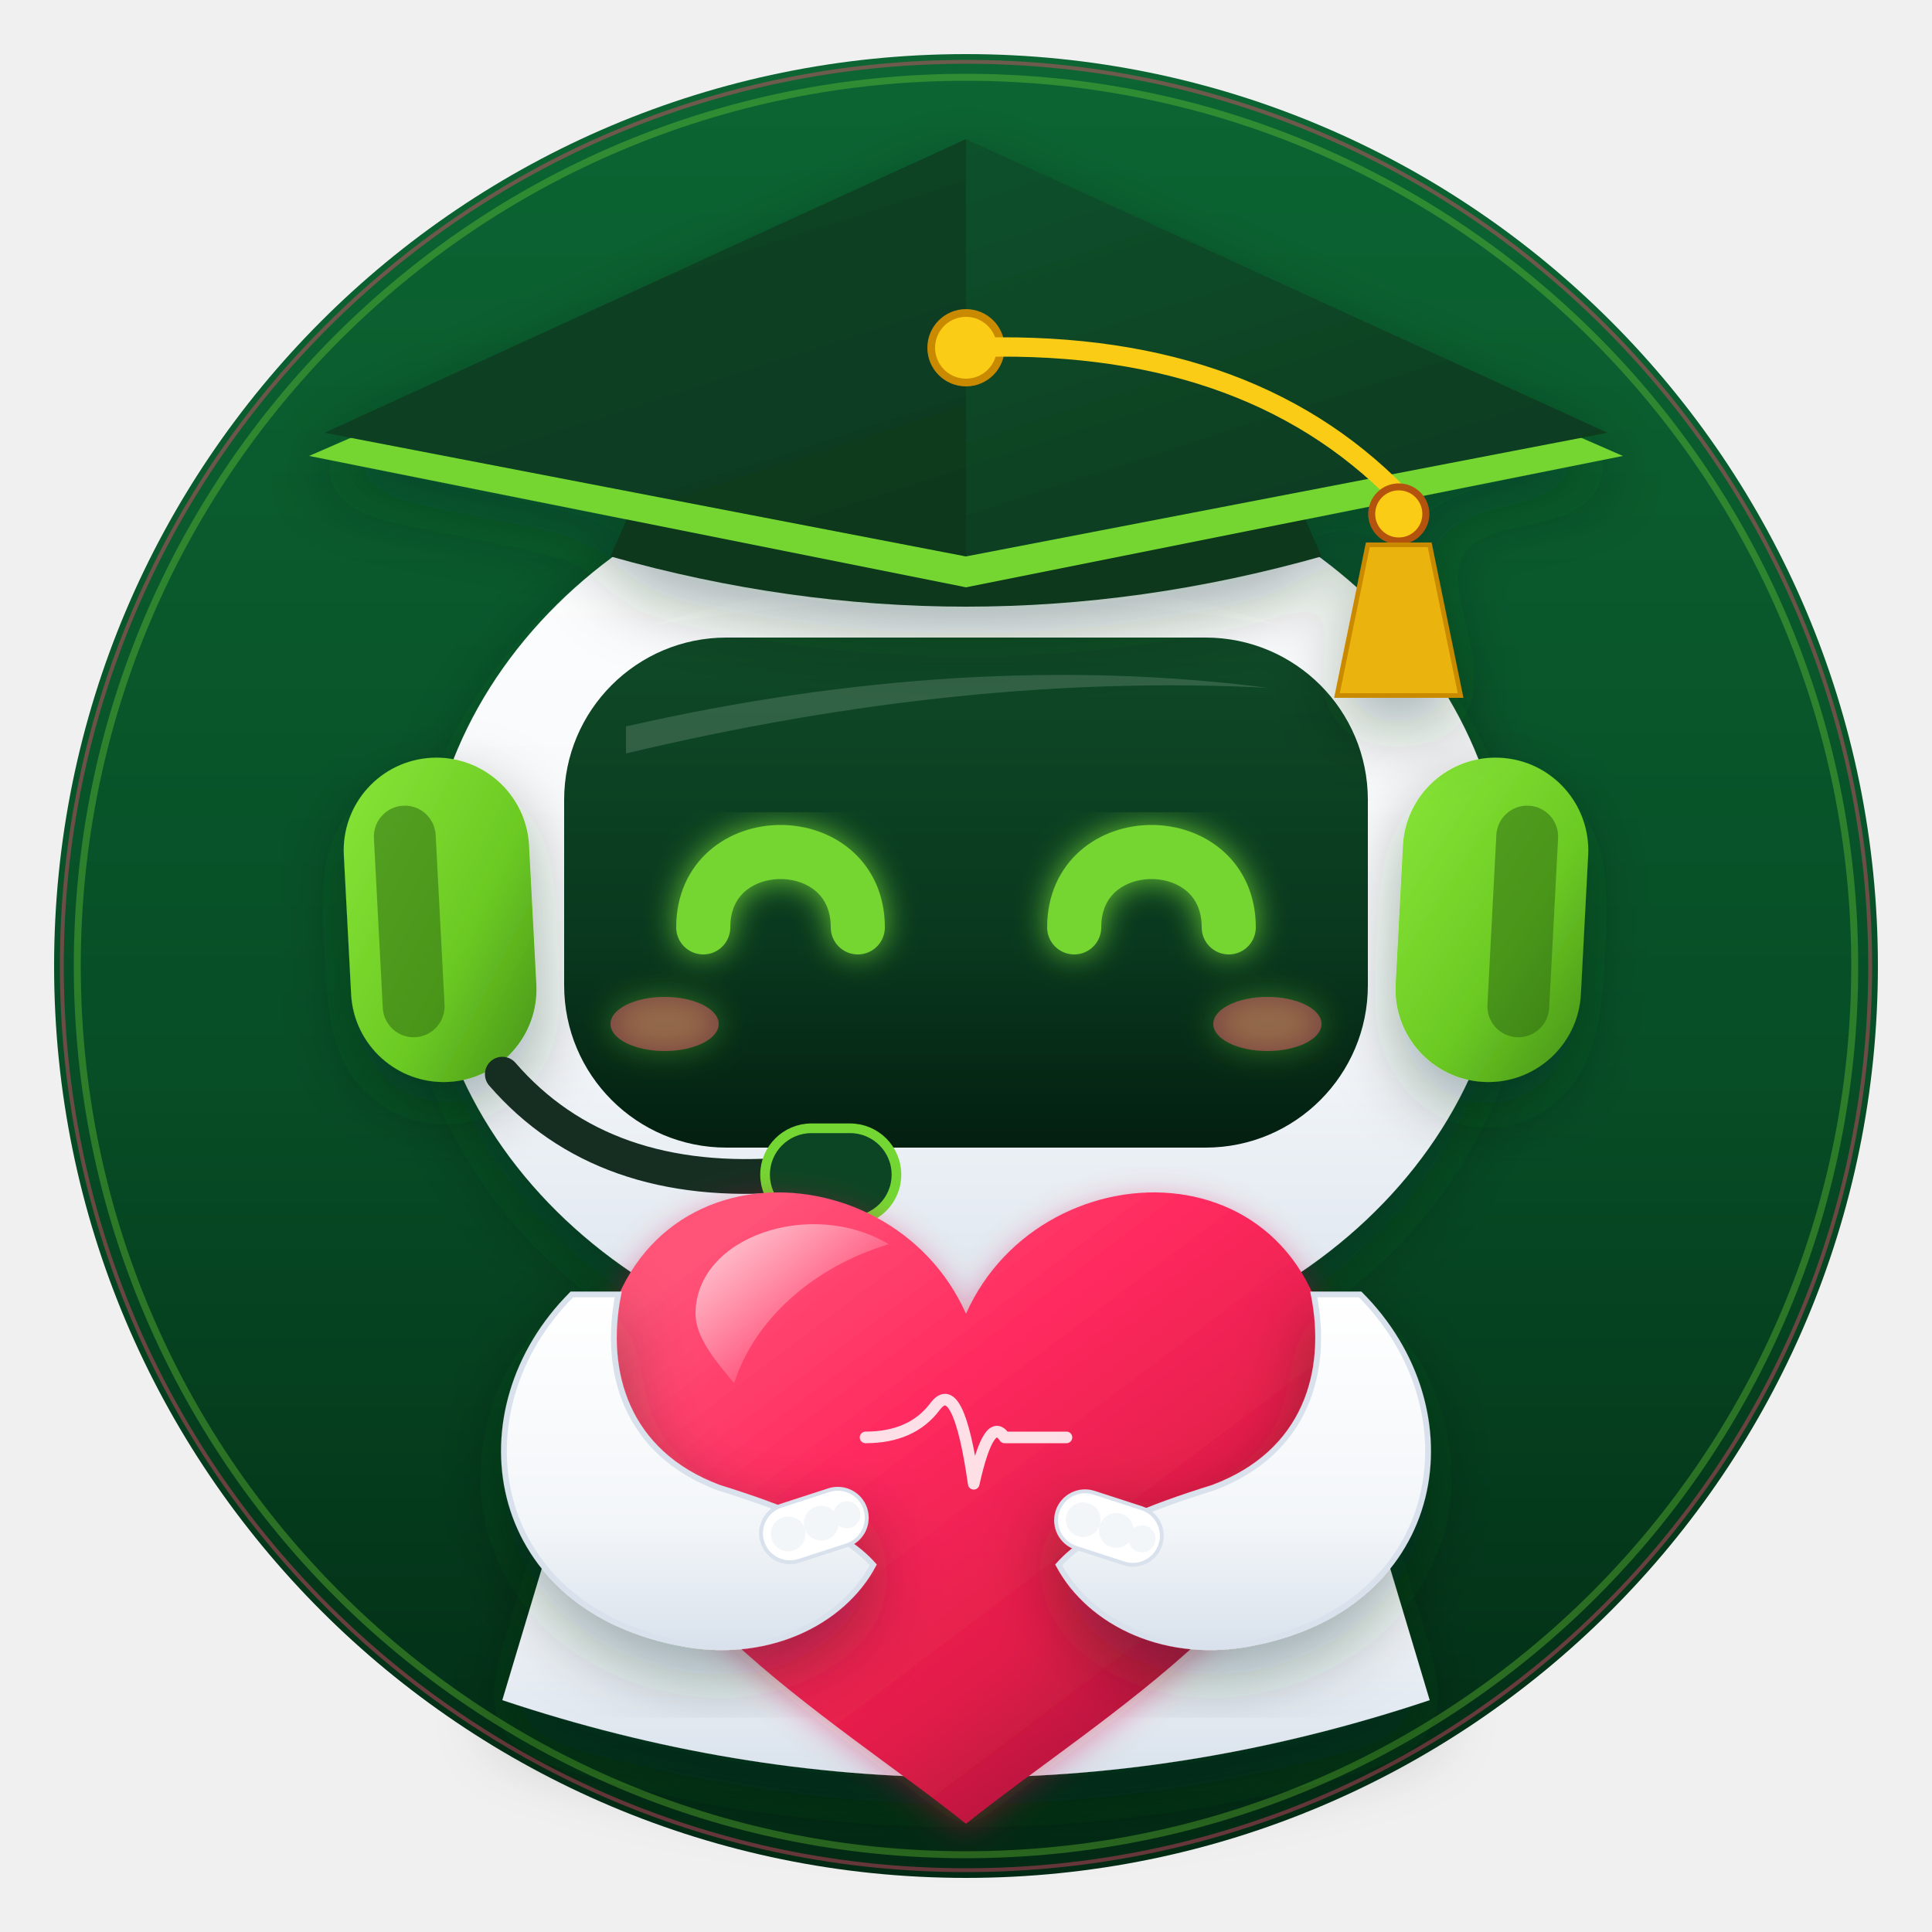
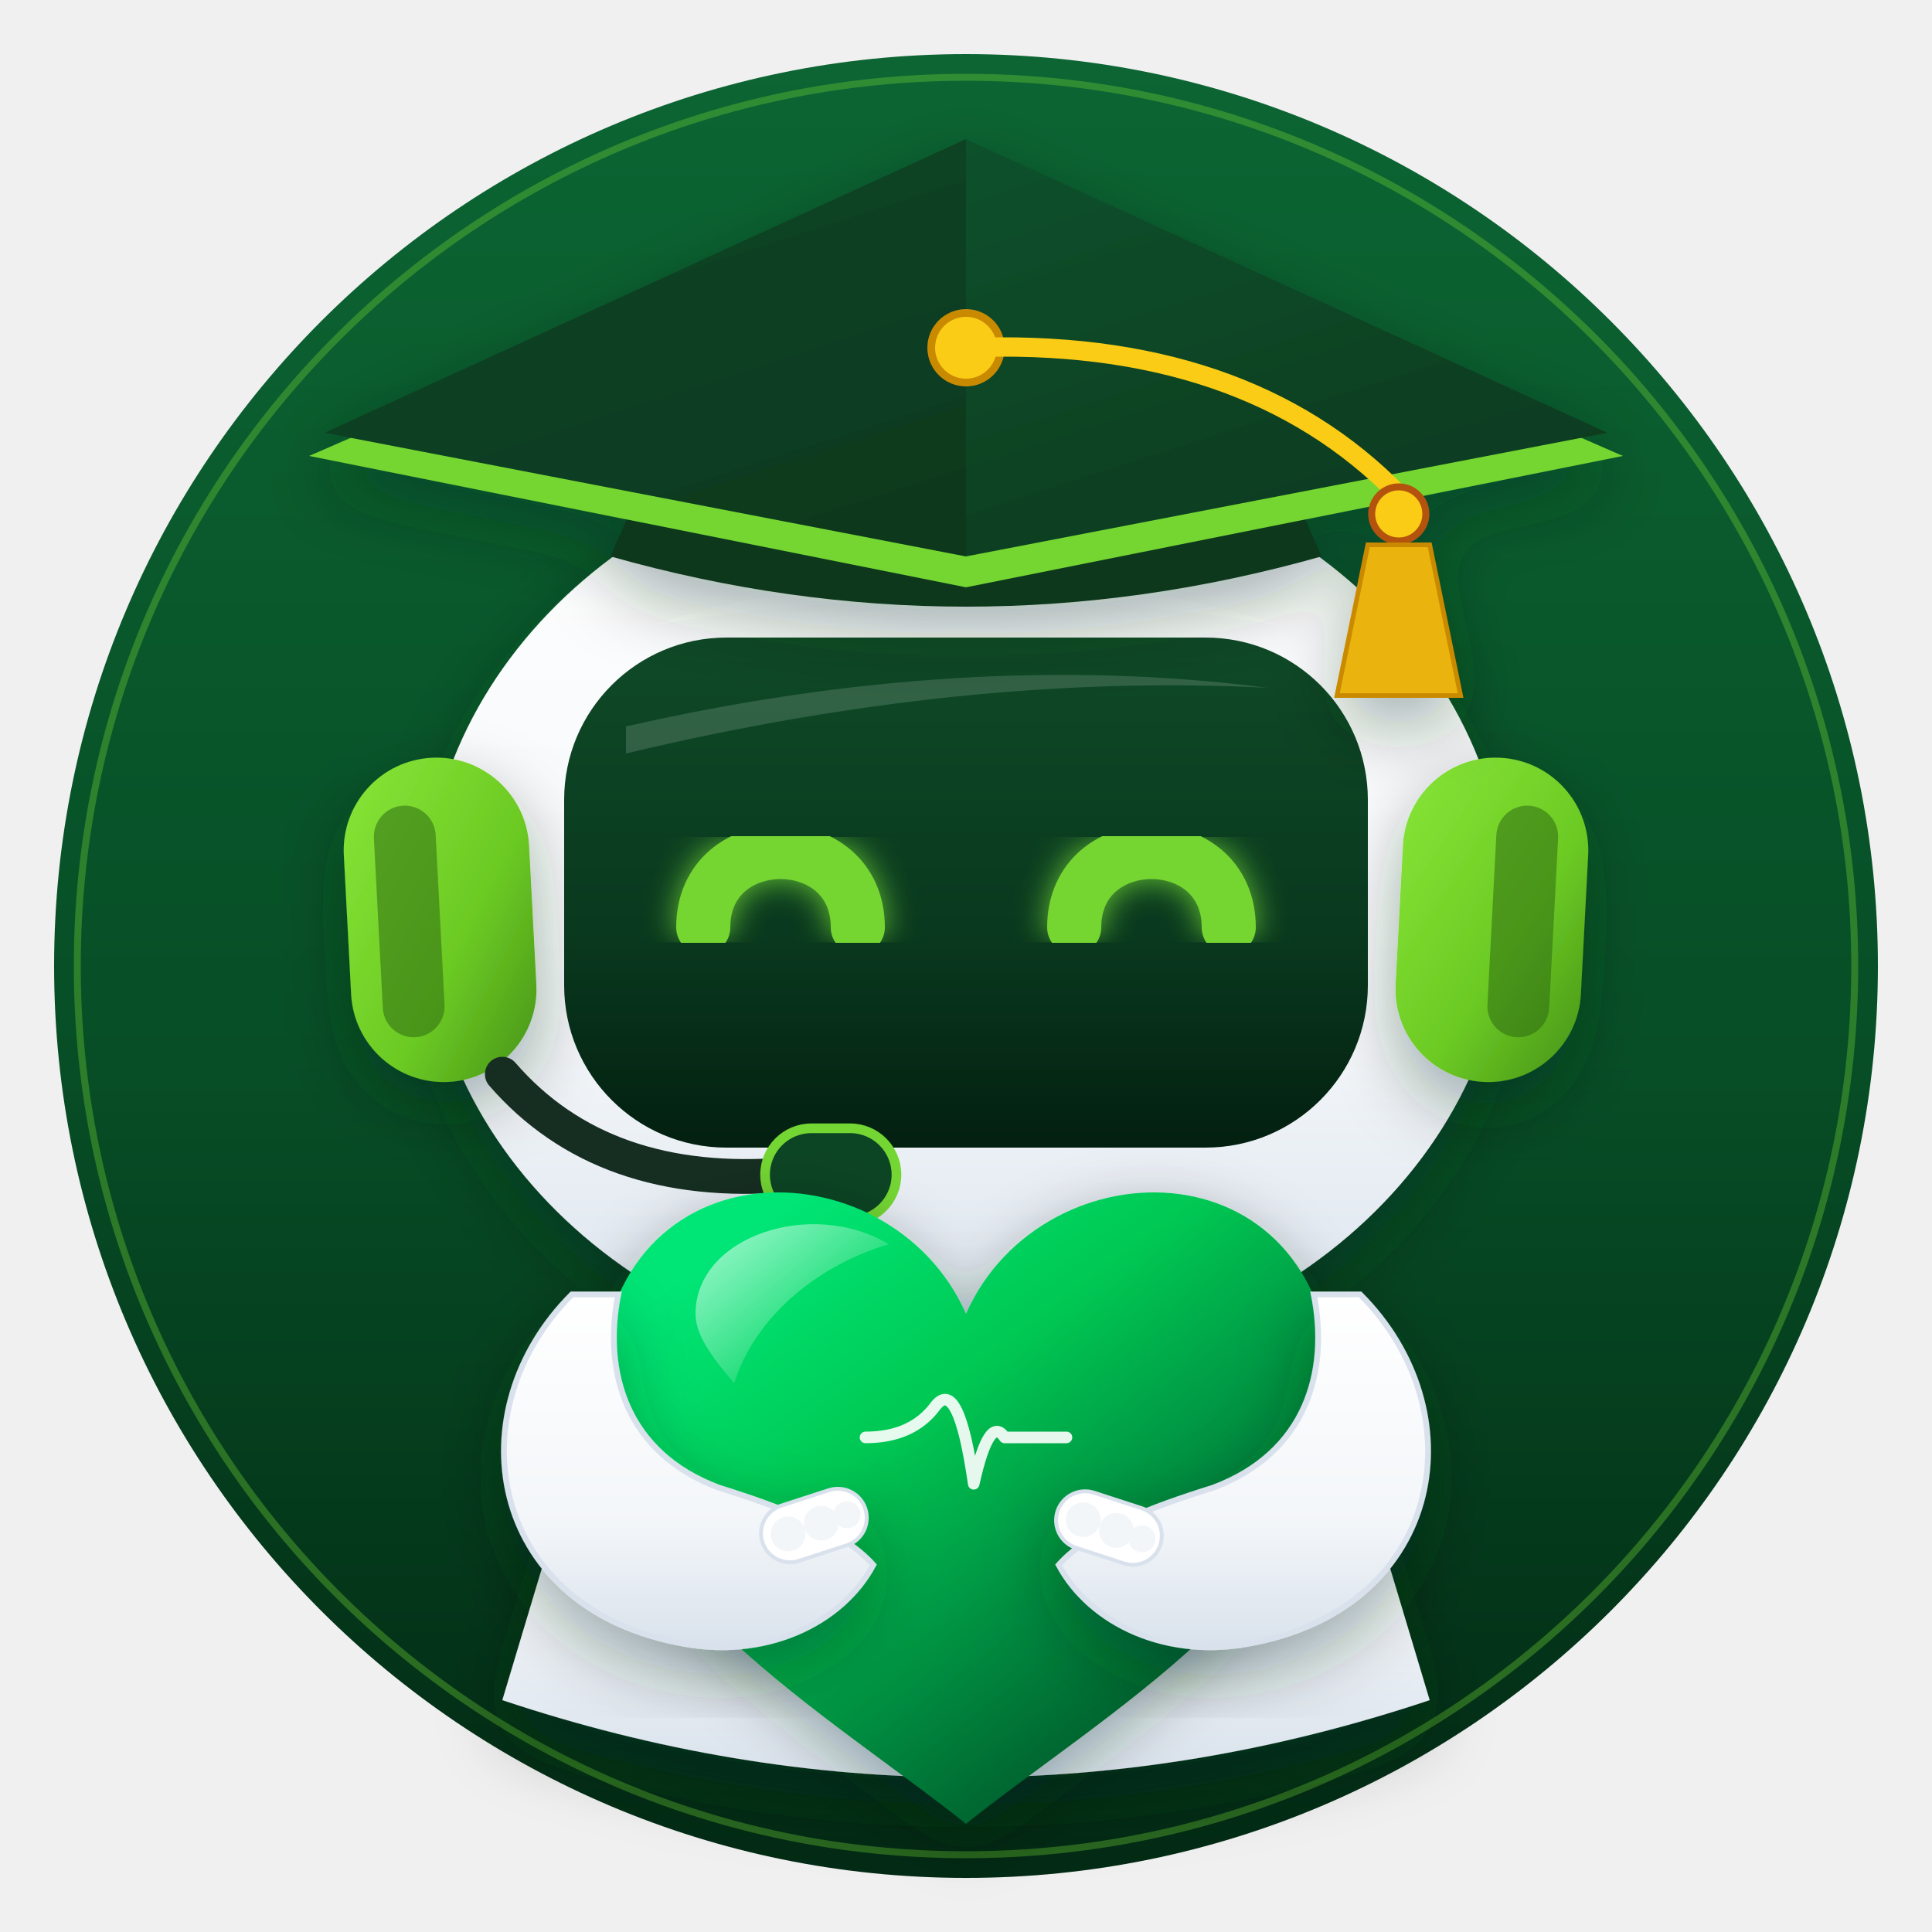
- <svg xmlns="http://www.w3.org/2000/svg" viewBox="0 0 500 500" width="100%" height="100%" id="campus-vital-mascot-svg" class="tdea-mascot-svg" role="img" aria-label="Mascota Campus Vital Territorio TdeA - Robot abrazando un corazón">
+ <svg xmlns="http://www.w3.org/2000/svg" viewBox="0 0 500 500" width="100%" height="100%" id="campus-vital-mascot-svg" class="tdea-mascot-svg" role="img" aria-label="Mascota Campus Vital Territorio TdeA - Robot abrazando un corazón institucional">
  <defs>
    <filter id="vital-drop-shadow" x="-20%" y="-20%" width="140%" height="140%">
      <feDropShadow dx="0" dy="7" stdDeviation="9" flood-color="#022B14" flood-opacity="0.35" />
    </filter>
    <filter id="vital-eyes-glow" x="-20%" y="-20%" width="140%" height="140%">
      <feDropShadow dx="0" dy="0" stdDeviation="4" flood-color="#74D633" flood-opacity="0.85" />
    </filter>
-     <filter id="vital-heart-glow" x="-30%" y="-30%" width="160%" height="160%">
-       <feDropShadow dx="0" dy="6" stdDeviation="12" flood-color="#FF2A5F" flood-opacity="0.55" />
-       <feDropShadow dx="0" dy="2" stdDeviation="4" flood-color="#E11D48" flood-opacity="0.4" />
+     <filter id="vital-heart-glow" x="-20%" y="-20%" width="140%" height="140%">
+       <feDropShadow dx="0" dy="5" stdDeviation="8" flood-color="#022B14" flood-opacity="0.35" />
    </filter>
    <linearGradient id="vital-bg-grad" x1="0%" y1="0%" x2="0%" y2="100%">
      <stop offset="0%" stop-color="#0C6533" />
      <stop offset="55%" stop-color="#074E26" />
      <stop offset="100%" stop-color="#022A14" />
    </linearGradient>
    <linearGradient id="vital-robot-white" x1="0%" y1="0%" x2="0%" y2="100%">
      <stop offset="0%" stop-color="#FFFFFF" />
      <stop offset="65%" stop-color="#F3F6F9" />
      <stop offset="100%" stop-color="#D9E2EC" />
    </linearGradient>
    <linearGradient id="vital-visor-grad" x1="0%" y1="0%" x2="0%" y2="100%">
      <stop offset="0%" stop-color="#0F4A27" />
      <stop offset="60%" stop-color="#09381E" />
      <stop offset="100%" stop-color="#031F10" />
    </linearGradient>
    <linearGradient id="vital-mortarboard-grad" x1="0%" y1="0%" x2="100%" y2="100%">
      <stop offset="0%" stop-color="#145A32" />
      <stop offset="100%" stop-color="#08371C" />
    </linearGradient>
    <linearGradient id="vital-headphone-grad" x1="0%" y1="0%" x2="100%" y2="100%">
      <stop offset="0%" stop-color="#88E638" />
      <stop offset="60%" stop-color="#6BC923" />
      <stop offset="100%" stop-color="#469218" />
    </linearGradient>
    <linearGradient id="vital-heart-grad" x1="15%" y1="10%" x2="85%" y2="90%">
-       <stop offset="0%" stop-color="#FF5277" />
-       <stop offset="35%" stop-color="#FF2A5F" />
-       <stop offset="70%" stop-color="#E11D48" />
-       <stop offset="100%" stop-color="#9F1239" />
+       <stop offset="0%" stop-color="#00E676" />
+       <stop offset="35%" stop-color="#00C853" />
+       <stop offset="70%" stop-color="#00843D" />
+       <stop offset="100%" stop-color="#034B22" />
    </linearGradient>
    <linearGradient id="vital-heart-shine" x1="0%" y1="0%" x2="100%" y2="100%">
-       <stop offset="0%" stop-color="#FFFFFF" stop-opacity="0.75" />
+       <stop offset="0%" stop-color="#FFFFFF" stop-opacity="0.65" />
      <stop offset="60%" stop-color="#FFFFFF" stop-opacity="0.15" />
      <stop offset="100%" stop-color="#FFFFFF" stop-opacity="0" />
    </linearGradient>
  </defs>
  <style>
    .campus-vital-mascot-svg {
      overflow: visible;
      transform-origin: 250px 250px;
    }
    .vital-anim-respiracion {
      transform-origin: 250px 320px;
-       animation: vitalBreathe 3.6s infinite ease-in-out;
+       animation: vitalBreathe 3.8s infinite ease-in-out;
    }
    @keyframes vitalBreathe {
      0%, 100% { transform: translateY(0px) scale(1); }
-       50% { transform: translateY(-4px) scale(1.012); }
+       50% { transform: translateY(-4px) scale(1.01); }
    }
    .vital-anim-ojos {
      transform-origin: 250px 245px;
      animation: vitalBlink 4.2s infinite ease-in-out;
    }
    @keyframes vitalBlink {
      0%, 91%, 100% { transform: scaleY(1); }
      95.5% { transform: scaleY(0.08); }
    }
-     .vital-anim-corazon {
-       transform-origin: 250px 375px;
-       animation: vitalHeartPulse 2.2s infinite cubic-bezier(0.4, 0, 0.2, 1);
-     }
-     @keyframes vitalHeartPulse {
-       0%, 100% { transform: scale(1); }
-       14% { transform: scale(1.08); }
-       26% { transform: scale(1.01); }
-       38% { transform: scale(1.05); }
-       55% { transform: scale(1); }
-     }
    .vital-anim-borla {
      transform-origin: 250px 96px;
-       animation: vitalTassel 3.6s infinite ease-in-out;
+       animation: vitalTassel 3.8s infinite ease-in-out;
    }
    @keyframes vitalTassel {
      0%, 100% { transform: rotate(0deg); }
-       50% { transform: rotate(3.5deg); }
+       50% { transform: rotate(3.2deg); }
    }
  </style>
  <circle cx="250" cy="250" r="236" fill="url(#vital-bg-grad)" />
  <circle cx="250" cy="250" r="230" fill="none" stroke="#74D633" stroke-width="1.8" opacity="0.35" />
-   <circle cx="250" cy="250" r="234" fill="none" stroke="#FF4B72" stroke-width="1" opacity="0.4" />
  <g class="vital-anim-respiracion">
    <path d="M 160 340 Q 250 310 340 340 L 370 440 Q 250 480 130 440 Z" fill="url(#vital-robot-white)" filter="url(#vital-drop-shadow)" />
    <g id="vital-cabeza">
      <ellipse cx="250" cy="235" rx="140" ry="120" fill="url(#vital-robot-white)" filter="url(#vital-drop-shadow)" />
      <path d="M 168 162 Q 250 136 332 162 Q 250 148 168 162 Z" fill="#FFFFFF" opacity="0.85" />
      <g transform="rotate(-3 115 240)">
        <rect x="90" y="196" width="48" height="84" rx="24" ry="24" fill="url(#vital-headphone-grad)" filter="url(#vital-drop-shadow)" />
        <rect x="98" y="208" width="16" height="60" rx="8" ry="8" fill="#2E6B12" opacity="0.55" />
      </g>
      <g transform="rotate(3 385 240)">
        <rect x="362" y="196" width="48" height="84" rx="24" ry="24" fill="url(#vital-headphone-grad)" filter="url(#vital-drop-shadow)" />
        <rect x="386" y="208" width="16" height="60" rx="8" ry="8" fill="#2E6B12" opacity="0.55" />
      </g>
      <rect x="146" y="165" width="208" height="132" rx="42" ry="42" fill="url(#vital-visor-grad)" />
      <path d="M 162 188 Q 250 168 328 178 Q 250 174 162 195 Z" fill="#FFFFFF" opacity="0.15" />
      <g class="vital-anim-ojos" filter="url(#vital-eyes-glow)">
        <path d="M 182 240 C 182 214, 222 214, 222 240" fill="none" stroke="#74D633" stroke-width="14" stroke-linecap="round" />
        <path d="M 278 240 C 278 214, 318 214, 318 240" fill="none" stroke="#74D633" stroke-width="14" stroke-linecap="round" />
-         <ellipse cx="172" cy="265" rx="14" ry="7" fill="#FF4B72" opacity="0.45" />
-         <ellipse cx="328" cy="265" rx="14" ry="7" fill="#FF4B72" opacity="0.45" />
      </g>
      <path d="M 130 278 Q 156 308 204 304" fill="none" stroke="#162E22" stroke-width="9" stroke-linecap="round" />
      <rect x="198" y="292" width="34" height="24" rx="12" ry="12" fill="#0C4524" stroke="#74D633" stroke-width="2.5" />
    </g>
    <g id="vital-birrete" filter="url(#vital-drop-shadow)">
      <path d="M 158 144 Q 250 170 342 144 L 328 112 Q 250 132 172 112 Z" fill="#09381E" />
      <g transform="translate(212, 120) scale(0.46)">
        <circle cx="28" cy="28" r="23" fill="#FFFFFF" />
        <path d="M 18 28 Q 28 14 38 28 Q 28 22 18 28 Z" fill="#09381E" />
        <circle cx="28" cy="18" r="5.2" fill="#09381E" />
        <text x="56" y="36" font-family="'Plus Jakarta Sans', Arial, sans-serif" font-weight="900" font-size="28" fill="#FFFFFF" letter-spacing="0.8">TdeA</text>
      </g>
      <polygon points="250,44 420,118 250,152 80,118" fill="#74D633" />
      <polygon points="250,36 416,112 250,144 84,112" fill="url(#vital-mortarboard-grad)" />
      <polygon points="250,36 250,144 84,112" fill="#042011" opacity="0.3" />
      <circle cx="250" cy="90" r="9" fill="#FACC15" stroke="#CA8A04" stroke-width="2" />
      <g class="vital-anim-borla">
        <path d="M 250 90 Q 322 87 362 128" fill="none" stroke="#FACC15" stroke-width="5" stroke-linecap="round" />
        <circle cx="362" cy="133" r="7" fill="#FACC15" stroke="#B45309" stroke-width="1.8" />
        <path d="M 354 141 L 370 141 L 378 180 L 346 180 Z" fill="#EAB308" stroke="#CA8A04" stroke-width="1.2" />
      </g>
    </g>
-     <g id="vital-corazon" class="vital-anim-corazon" filter="url(#vital-heart-glow)">
+     <g id="vital-corazon" filter="url(#vital-heart-glow)">
      <path d="M 250 340                 C 230 295, 155 295, 155 362                 C 155 410, 215 444, 250 472                 C 285 444, 345 410, 345 362                 C 345 295, 270 295, 250 340 Z" fill="url(#vital-heart-grad)" />
      <path d="M 180 340                 C 180 320, 210 310, 230 322                 C 210 328, 195 342, 190 358                 C 185 352, 180 346, 180 340 Z" fill="url(#vital-heart-shine)" />
-       <path d="M 224 372 Q 236 372 242 364 Q 248 356 252 384 Q 256 366 260 372 Q 268 372 276 372" fill="none" stroke="#FFFFFF" stroke-width="3" stroke-linecap="round" stroke-linejoin="round" opacity="0.85" />
+       <path d="M 224 372 Q 236 372 242 364 Q 248 356 252 384 Q 256 366 260 372 Q 268 372 276 372" fill="none" stroke="#FFFFFF" stroke-width="3" stroke-linecap="round" stroke-linejoin="round" opacity="0.9" />
    </g>
    <g id="vital-brazo-izquierdo" filter="url(#vital-drop-shadow)">
      <path d="M 148 335                 C 118 365, 126 415, 175 425                 C 198 430, 218 420, 226 405                 C 218 396, 202 390, 186 385                 C 162 376, 156 355, 160 335 Z" fill="url(#vital-robot-white)" stroke="#D9E2EC" stroke-width="1.5" />
      <g transform="translate(195, 392) rotate(-18)">
        <rect x="0" y="0" width="28" height="15" rx="7.5" fill="#FFFFFF" stroke="#D9E2EC" stroke-width="1" />
        <circle cx="7" cy="7.5" r="4.5" fill="#F3F6F9" />
        <circle cx="16" cy="7.5" r="4.5" fill="#F3F6F9" />
        <circle cx="23" cy="7.5" r="3.5" fill="#F3F6F9" />
      </g>
    </g>
    <g id="vital-brazo-derecho" filter="url(#vital-drop-shadow)">
      <path d="M 352 335                 C 382 365, 374 415, 325 425                 C 302 430, 282 420, 274 405                 C 282 396, 298 390, 314 385                 C 338 376, 344 355, 340 335 Z" fill="url(#vital-robot-white)" stroke="#D9E2EC" stroke-width="1.5" />
      <g transform="translate(276, 384) rotate(18)">
        <rect x="0" y="0" width="28" height="15" rx="7.5" fill="#FFFFFF" stroke="#D9E2EC" stroke-width="1" />
        <circle cx="7" cy="7.5" r="4.5" fill="#F3F6F9" />
        <circle cx="16" cy="7.5" r="4.5" fill="#F3F6F9" />
        <circle cx="23" cy="7.5" r="3.5" fill="#F3F6F9" />
      </g>
    </g>
  </g>
</svg>
